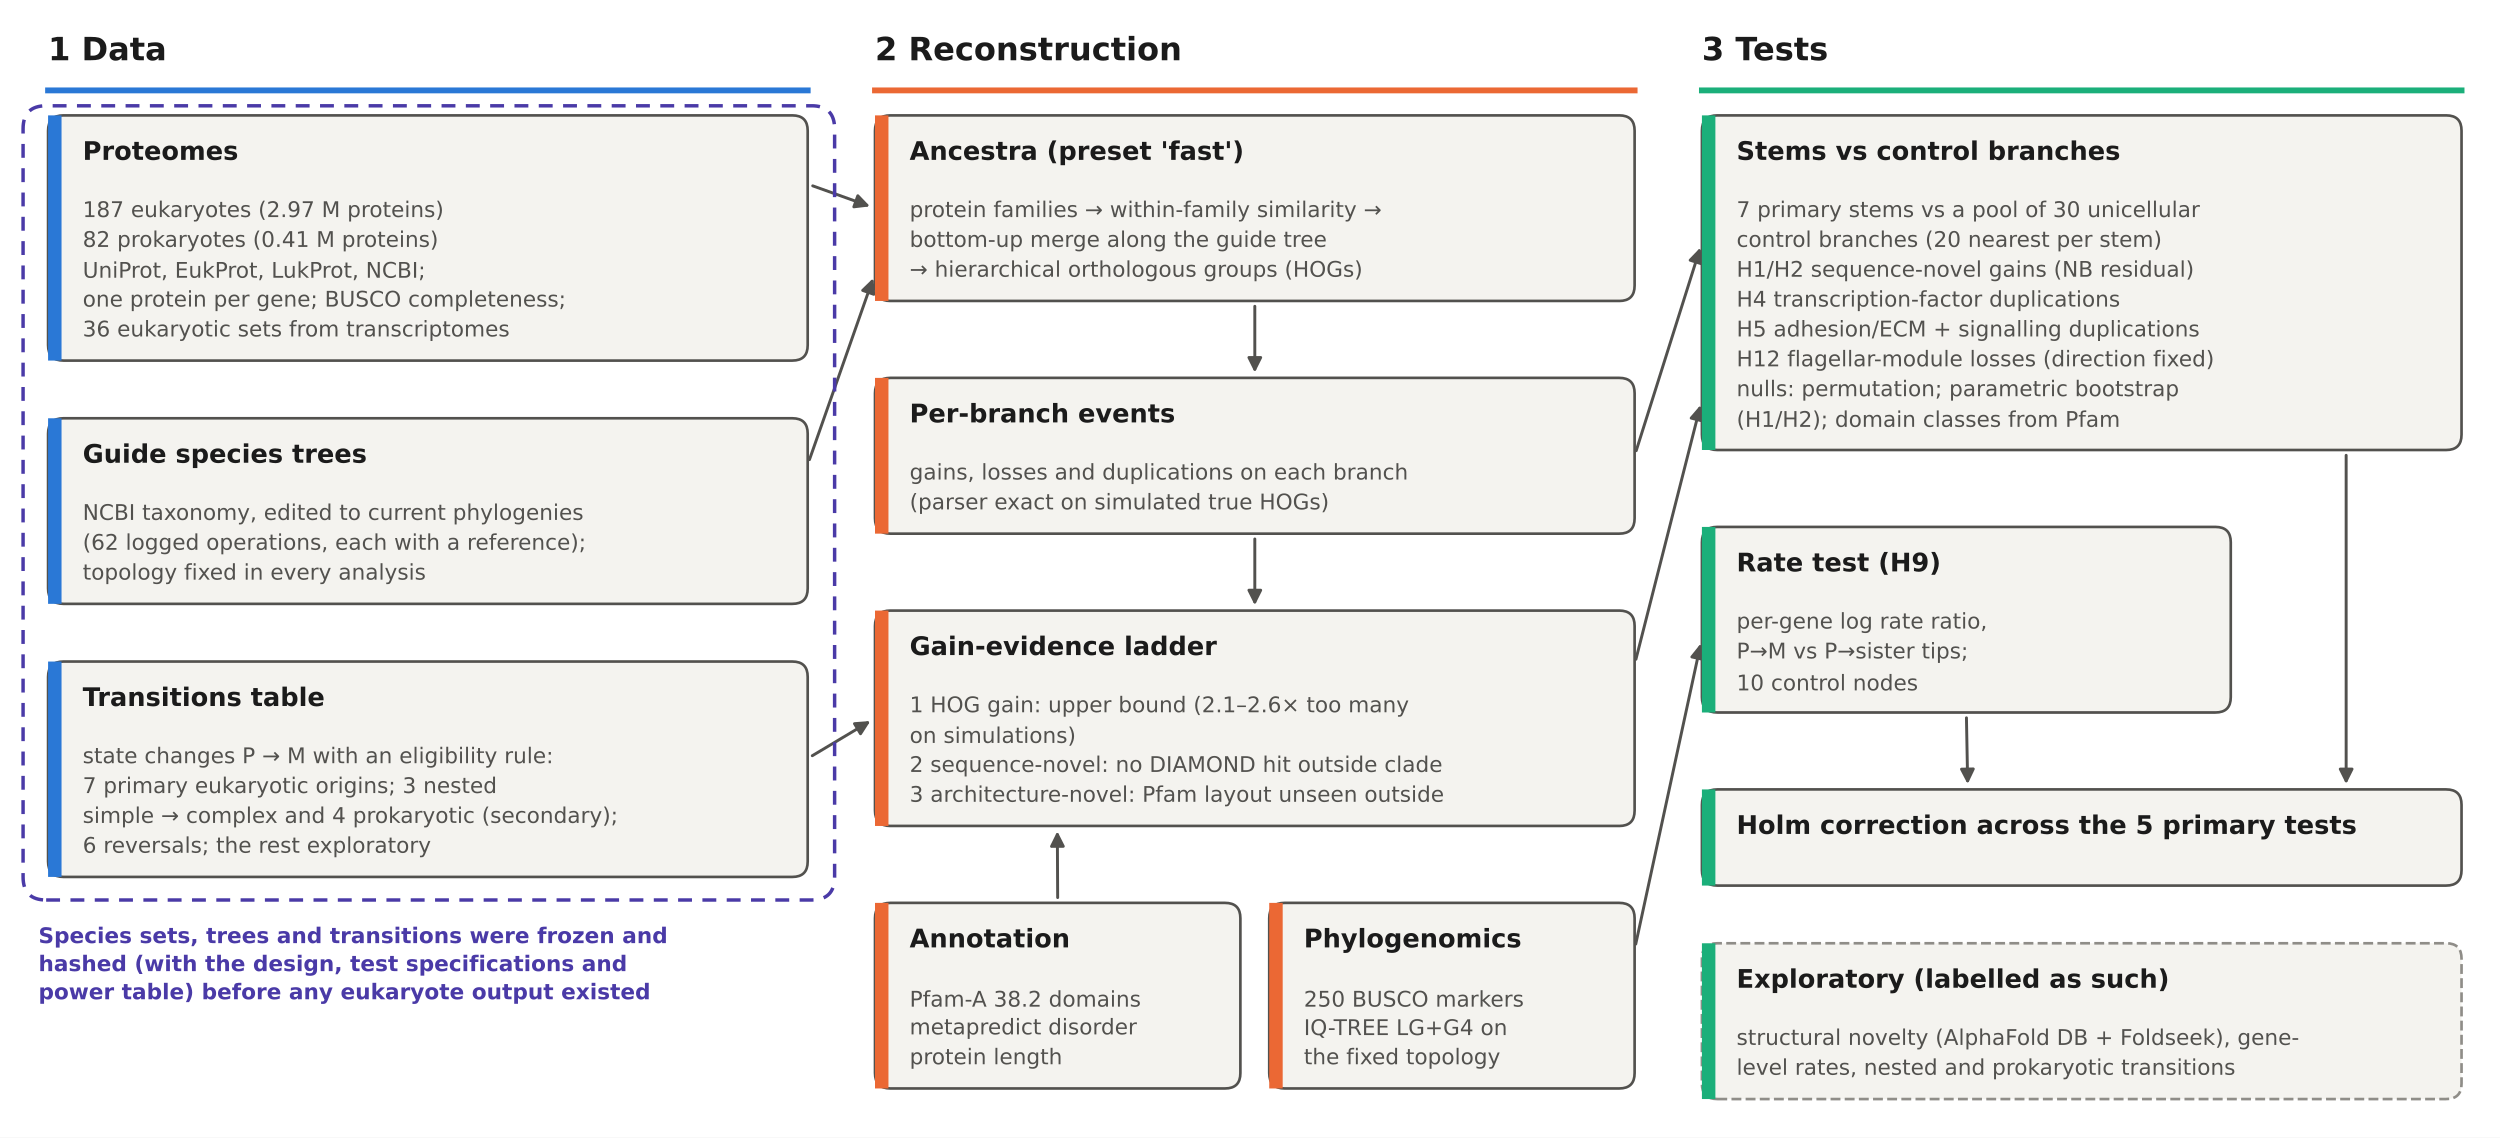
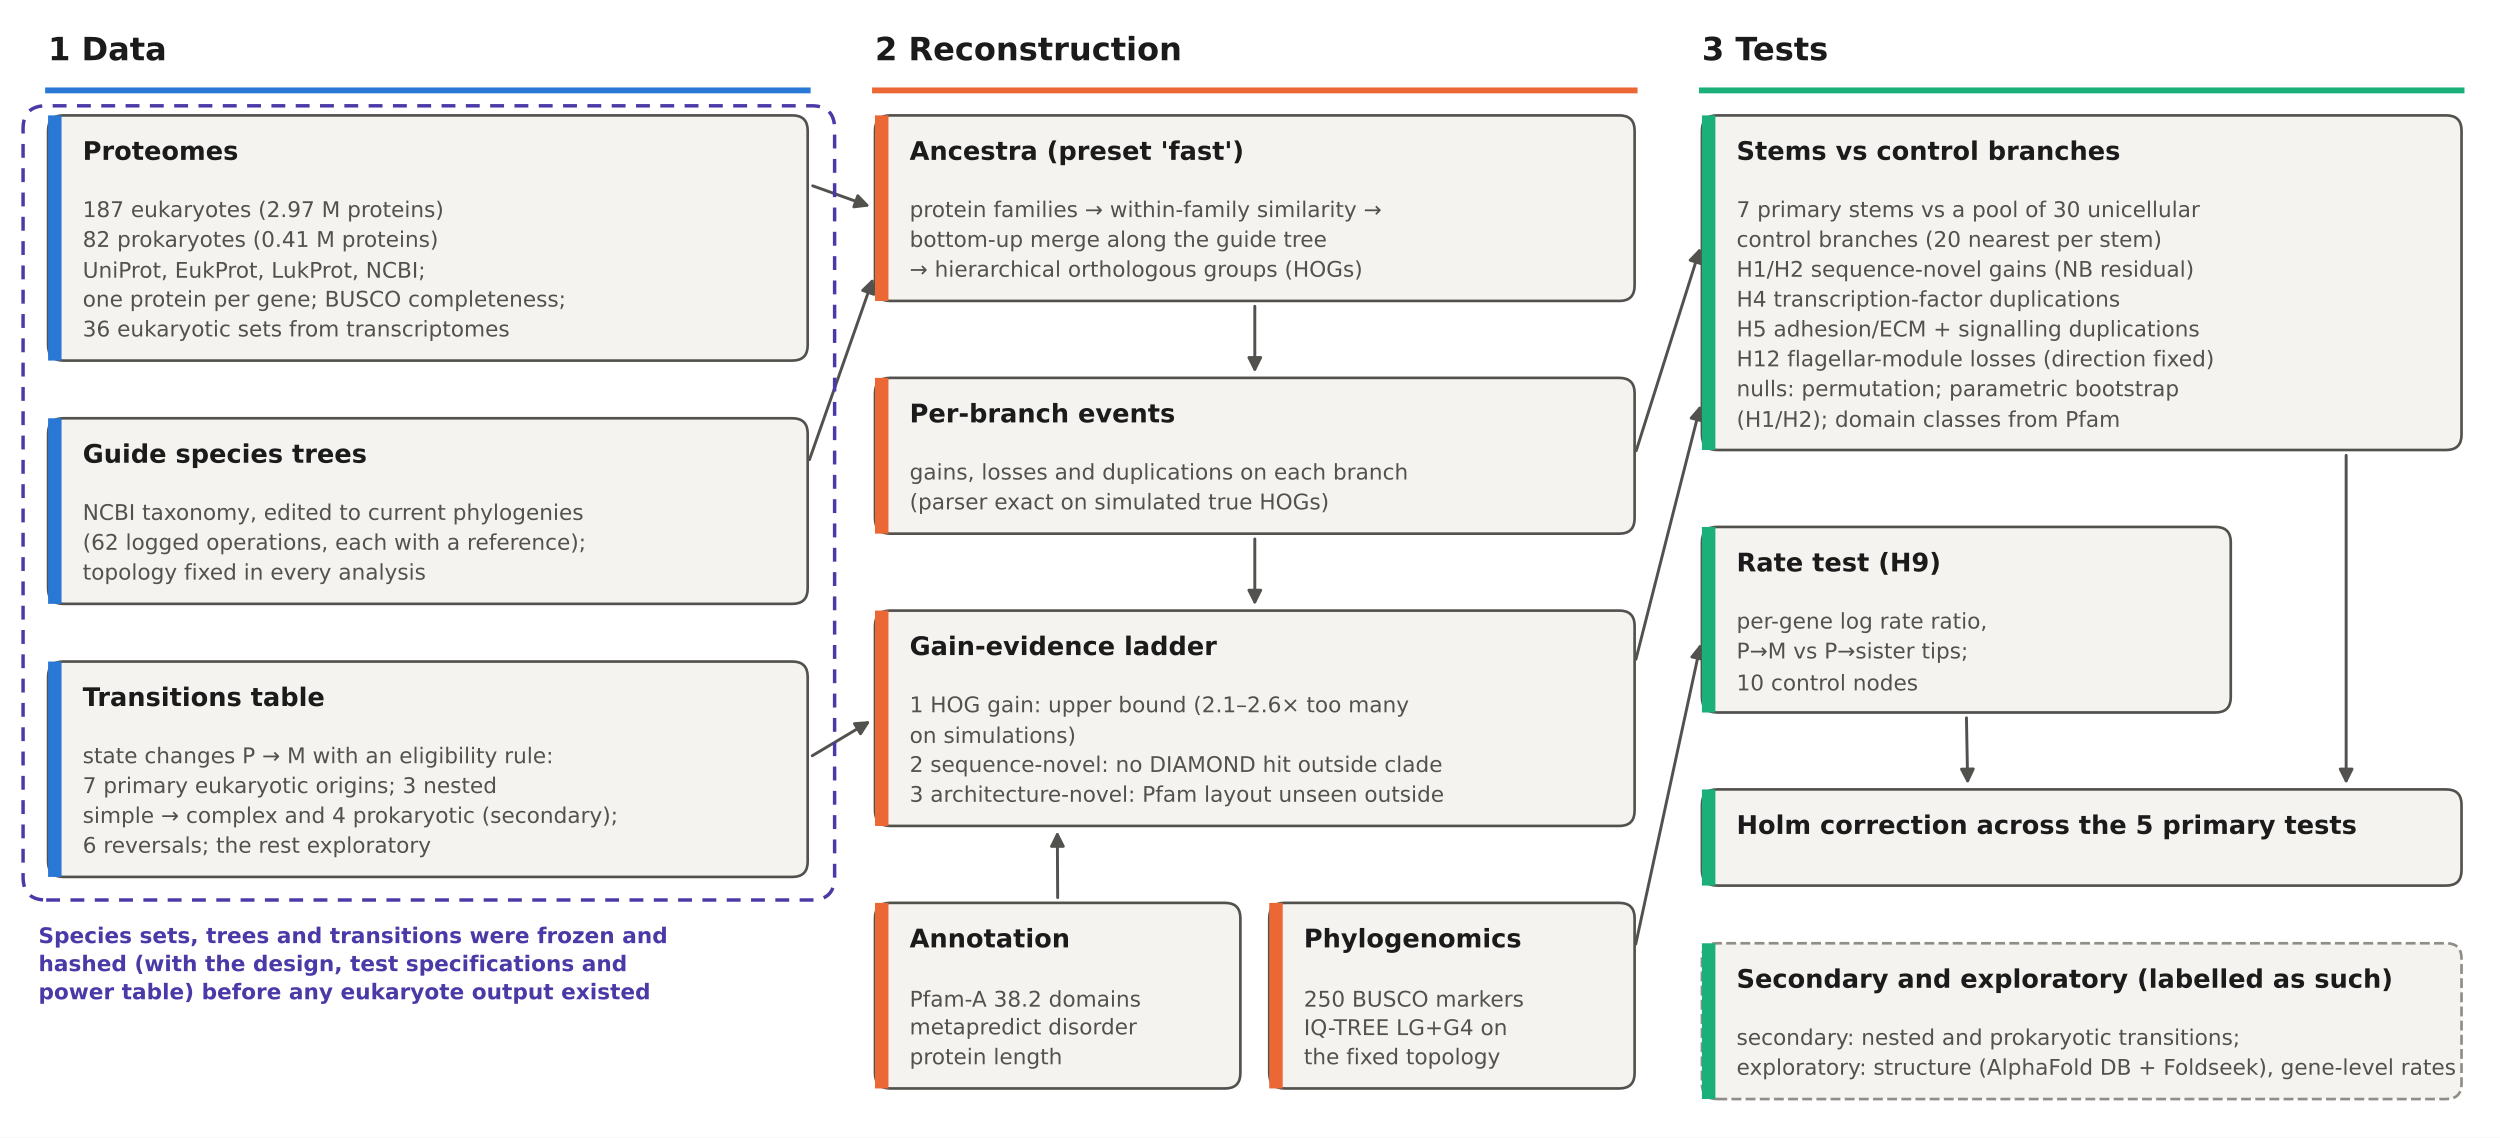
<svg xmlns="http://www.w3.org/2000/svg" width="936pt" height="425.88pt" viewBox="0 0 936 425.88" version="1.1">
  <defs>
    <style type="text/css">*{stroke-linejoin: round; stroke-linecap: butt}</style>
  </defs>
  <g id="figure_1">
    <g id="patch_1">
      <path d="M 0 425.88  L 936 425.88  L 936 0  L 0 0  z " style="fill: #ffffff" />
    </g>
    <g id="axes_1">
      <g id="patch_2">
-         <path d="M 304.286 69.58  Q 315.002 73.423 324.561 76.85  " clip-path="url(#p07ad7e18bf)" style="fill: none; stroke: #52514e; stroke-width: 1.1; stroke-linecap: round" />
-         <path d="M 321.162 73.294  L 324.561 76.85  L 319.677 77.436  z " clip-path="url(#p07ad7e18bf)" style="fill: #52514e; stroke: #52514e; stroke-width: 1.1; stroke-linecap: round" />
+         <path d="M 304.286 69.58  Q 315.002 73.423 324.561 76.85  " clip-path="url(#pb1b6f0fe39)" style="fill: none; stroke: #52514e; stroke-width: 1.1; stroke-linecap: round" />
+         <path d="M 321.162 73.294  L 324.561 76.85  L 319.677 77.436  z " clip-path="url(#pb1b6f0fe39)" style="fill: #52514e; stroke: #52514e; stroke-width: 1.1; stroke-linecap: round" />
      </g>
      <g id="patch_3">
-         <path d="M 303.063 172.084  Q 315 138.115 326.529 105.306  " clip-path="url(#p07ad7e18bf)" style="fill: none; stroke: #52514e; stroke-width: 1.1; stroke-linecap: round" />
-         <path d="M 322.995 108.728  L 326.529 105.306  L 327.146 110.187  z " clip-path="url(#p07ad7e18bf)" style="fill: #52514e; stroke: #52514e; stroke-width: 1.1; stroke-linecap: round" />
+         <path d="M 303.063 172.084  Q 315 138.115 326.529 105.306  " clip-path="url(#pb1b6f0fe39)" style="fill: none; stroke: #52514e; stroke-width: 1.1; stroke-linecap: round" />
+         <path d="M 322.995 108.728  L 326.529 105.306  L 327.146 110.187  z " clip-path="url(#pb1b6f0fe39)" style="fill: #52514e; stroke: #52514e; stroke-width: 1.1; stroke-linecap: round" />
      </g>
      <g id="patch_4">
-         <path d="M 469.8 114.68  Q 469.8 127.081 469.8 138.251  " clip-path="url(#p07ad7e18bf)" style="fill: none; stroke: #52514e; stroke-width: 1.1; stroke-linecap: round" />
-         <path d="M 472 133.851  L 469.8 138.251  L 467.6 133.851  z " clip-path="url(#p07ad7e18bf)" style="fill: #52514e; stroke: #52514e; stroke-width: 1.1; stroke-linecap: round" />
+         <path d="M 469.8 114.68  Q 469.8 127.081 469.8 138.251  " clip-path="url(#pb1b6f0fe39)" style="fill: none; stroke: #52514e; stroke-width: 1.1; stroke-linecap: round" />
+         <path d="M 472 133.851  L 469.8 138.251  L 467.6 133.851  z " clip-path="url(#pb1b6f0fe39)" style="fill: #52514e; stroke: #52514e; stroke-width: 1.1; stroke-linecap: round" />
      </g>
      <g id="patch_5">
-         <path d="M 469.8 201.8  Q 469.8 214.201 469.8 225.371  " clip-path="url(#p07ad7e18bf)" style="fill: none; stroke: #52514e; stroke-width: 1.1; stroke-linecap: round" />
-         <path d="M 472 220.971  L 469.8 225.371  L 467.6 220.971  z " clip-path="url(#p07ad7e18bf)" style="fill: #52514e; stroke: #52514e; stroke-width: 1.1; stroke-linecap: round" />
+         <path d="M 469.8 201.8  Q 469.8 214.201 469.8 225.371  " clip-path="url(#pb1b6f0fe39)" style="fill: none; stroke: #52514e; stroke-width: 1.1; stroke-linecap: round" />
+         <path d="M 472 220.971  L 469.8 225.371  L 467.6 220.971  z " clip-path="url(#pb1b6f0fe39)" style="fill: #52514e; stroke: #52514e; stroke-width: 1.1; stroke-linecap: round" />
      </g>
      <g id="patch_6">
-         <path d="M 395.99 336.04  Q 395.928 323.639 395.872 312.469  " clip-path="url(#p07ad7e18bf)" style="fill: none; stroke: #52514e; stroke-width: 1.1; stroke-linecap: round" />
-         <path d="M 393.694 316.88  L 395.872 312.469  L 398.094 316.858  z " clip-path="url(#p07ad7e18bf)" style="fill: #52514e; stroke: #52514e; stroke-width: 1.1; stroke-linecap: round" />
+         <path d="M 395.99 336.04  Q 395.928 323.639 395.872 312.469  " clip-path="url(#pb1b6f0fe39)" style="fill: none; stroke: #52514e; stroke-width: 1.1; stroke-linecap: round" />
+         <path d="M 393.694 316.88  L 395.872 312.469  L 398.094 316.858  z " clip-path="url(#pb1b6f0fe39)" style="fill: #52514e; stroke: #52514e; stroke-width: 1.1; stroke-linecap: round" />
      </g>
      <g id="patch_7">
-         <path d="M 304.12 282.941  Q 315.001 276.443 324.827 270.576  " clip-path="url(#p07ad7e18bf)" style="fill: none; stroke: #52514e; stroke-width: 1.1; stroke-linecap: round" />
-         <path d="M 319.922 270.943  L 324.827 270.576  L 322.177 274.72  z " clip-path="url(#p07ad7e18bf)" style="fill: #52514e; stroke: #52514e; stroke-width: 1.1; stroke-linecap: round" />
+         <path d="M 304.12 282.941  Q 315.001 276.443 324.827 270.576  " clip-path="url(#pb1b6f0fe39)" style="fill: none; stroke: #52514e; stroke-width: 1.1; stroke-linecap: round" />
+         <path d="M 319.922 270.943  L 324.827 270.576  L 322.177 274.72  z " clip-path="url(#pb1b6f0fe39)" style="fill: #52514e; stroke: #52514e; stroke-width: 1.1; stroke-linecap: round" />
      </g>
      <g id="patch_8">
-         <path d="M 612.602 168.732  Q 624.6 130.723 636.228 93.886  " clip-path="url(#p07ad7e18bf)" style="fill: none; stroke: #52514e; stroke-width: 1.1; stroke-linecap: round" />
-         <path d="M 632.805 97.42  L 636.228 93.886  L 637.001 98.745  z " clip-path="url(#p07ad7e18bf)" style="fill: #52514e; stroke: #52514e; stroke-width: 1.1; stroke-linecap: round" />
+         <path d="M 612.602 168.732  Q 624.6 130.723 636.228 93.886  " clip-path="url(#pb1b6f0fe39)" style="fill: none; stroke: #52514e; stroke-width: 1.1; stroke-linecap: round" />
+         <path d="M 632.805 97.42  L 636.228 93.886  L 637.001 98.745  z " clip-path="url(#pb1b6f0fe39)" style="fill: #52514e; stroke: #52514e; stroke-width: 1.1; stroke-linecap: round" />
      </g>
      <g id="patch_9">
-         <path d="M 612.493 246.822  Q 624.6 199.223 636.404 152.816  " clip-path="url(#p07ad7e18bf)" style="fill: none; stroke: #52514e; stroke-width: 1.1; stroke-linecap: round" />
-         <path d="M 633.188 156.537  L 636.404 152.816  L 637.452 157.622  z " clip-path="url(#p07ad7e18bf)" style="fill: #52514e; stroke: #52514e; stroke-width: 1.1; stroke-linecap: round" />
+         <path d="M 612.493 246.822  Q 624.6 199.223 636.404 152.816  " clip-path="url(#pb1b6f0fe39)" style="fill: none; stroke: #52514e; stroke-width: 1.1; stroke-linecap: round" />
+         <path d="M 633.188 156.537  L 636.404 152.816  L 637.452 157.622  z " clip-path="url(#pb1b6f0fe39)" style="fill: #52514e; stroke: #52514e; stroke-width: 1.1; stroke-linecap: round" />
      </g>
      <g id="patch_10">
-         <path d="M 612.424 353.452  Q 624.601 297.187 636.517 242.123  " clip-path="url(#p07ad7e18bf)" style="fill: none; stroke: #52514e; stroke-width: 1.1; stroke-linecap: round" />
-         <path d="M 633.436 245.958  L 636.517 242.123  L 637.737 246.889  z " clip-path="url(#p07ad7e18bf)" style="fill: #52514e; stroke: #52514e; stroke-width: 1.1; stroke-linecap: round" />
+         <path d="M 612.424 353.452  Q 624.601 297.187 636.517 242.123  " clip-path="url(#pb1b6f0fe39)" style="fill: none; stroke: #52514e; stroke-width: 1.1; stroke-linecap: round" />
+         <path d="M 633.436 245.958  L 636.517 242.123  L 637.737 246.889  z " clip-path="url(#pb1b6f0fe39)" style="fill: #52514e; stroke: #52514e; stroke-width: 1.1; stroke-linecap: round" />
      </g>
      <g id="patch_11">
-         <path d="M 736.238 268.76  Q 736.47 281.161 736.679 292.332  " clip-path="url(#p07ad7e18bf)" style="fill: none; stroke: #52514e; stroke-width: 1.1; stroke-linecap: round" />
-         <path d="M 738.797 287.891  L 736.679 292.332  L 734.397 287.974  z " clip-path="url(#p07ad7e18bf)" style="fill: #52514e; stroke: #52514e; stroke-width: 1.1; stroke-linecap: round" />
+         <path d="M 736.238 268.76  Q 736.47 281.161 736.679 292.332  " clip-path="url(#pb1b6f0fe39)" style="fill: none; stroke: #52514e; stroke-width: 1.1; stroke-linecap: round" />
+         <path d="M 738.797 287.891  L 736.679 292.332  L 734.397 287.974  z " clip-path="url(#pb1b6f0fe39)" style="fill: #52514e; stroke: #52514e; stroke-width: 1.1; stroke-linecap: round" />
      </g>
      <g id="patch_12">
-         <path d="M 878.4 170.477  Q 878.4 232.02 878.4 292.334  " clip-path="url(#p07ad7e18bf)" style="fill: none; stroke: #52514e; stroke-width: 1.1; stroke-linecap: round" />
-         <path d="M 880.6 287.934  L 878.4 292.334  L 876.2 287.934  z " clip-path="url(#p07ad7e18bf)" style="fill: #52514e; stroke: #52514e; stroke-width: 1.1; stroke-linecap: round" />
+         <path d="M 878.4 170.477  Q 878.4 232.02 878.4 292.334  " clip-path="url(#pb1b6f0fe39)" style="fill: none; stroke: #52514e; stroke-width: 1.1; stroke-linecap: round" />
+         <path d="M 880.6 287.934  L 878.4 292.334  L 876.2 287.934  z " clip-path="url(#pb1b6f0fe39)" style="fill: #52514e; stroke: #52514e; stroke-width: 1.1; stroke-linecap: round" />
      </g>
      <g id="patch_13">
-         <path d="M 17.28 336.96  L 303.84 336.96  Q 312.48 336.96 312.48 328.32  L 312.48 48.24  Q 312.48 39.6 303.84 39.6  L 17.28 39.6  Q 8.64 39.6 8.64 48.24  L 8.64 328.32  Q 8.64 336.96 17.28 336.96  L 17.28 336.96  z " clip-path="url(#p07ad7e18bf)" style="fill: none; stroke-dasharray: 5.2,3.9; stroke-dashoffset: 0; stroke: #4a3aa7; stroke-width: 1.3; stroke-linejoin: miter" />
+         <path d="M 17.28 336.96  L 303.84 336.96  Q 312.48 336.96 312.48 328.32  L 312.48 48.24  Q 312.48 39.6 303.84 39.6  L 17.28 39.6  Q 8.64 39.6 8.64 48.24  L 8.64 328.32  Q 8.64 336.96 17.28 336.96  L 17.28 336.96  z " clip-path="url(#pb1b6f0fe39)" style="fill: none; stroke-dasharray: 5.2,3.9; stroke-dashoffset: 0; stroke: #4a3aa7; stroke-width: 1.3; stroke-linejoin: miter" />
      </g>
      <g id="line2d_1">
-         <path d="M 18 33.84  L 302.4 33.84  " clip-path="url(#p07ad7e18bf)" style="fill: none; stroke: #2a78d6; stroke-width: 2.2; stroke-linecap: square" />
+         <path d="M 18 33.84  L 302.4 33.84  " clip-path="url(#pb1b6f0fe39)" style="fill: none; stroke: #2a78d6; stroke-width: 2.2; stroke-linecap: square" />
      </g>
      <g id="line2d_2">
-         <path d="M 327.6 33.84  L 612 33.84  " clip-path="url(#p07ad7e18bf)" style="fill: none; stroke: #eb6834; stroke-width: 2.2; stroke-linecap: square" />
+         <path d="M 327.6 33.84  L 612 33.84  " clip-path="url(#pb1b6f0fe39)" style="fill: none; stroke: #eb6834; stroke-width: 2.2; stroke-linecap: square" />
      </g>
      <g id="line2d_3">
-         <path d="M 637.2 33.84  L 921.6 33.84  " clip-path="url(#p07ad7e18bf)" style="fill: none; stroke: #1baf7a; stroke-width: 2.2; stroke-linecap: square" />
+         <path d="M 637.2 33.84  L 921.6 33.84  " clip-path="url(#pb1b6f0fe39)" style="fill: none; stroke: #1baf7a; stroke-width: 2.2; stroke-linecap: square" />
      </g>
      <g id="patch_14">
-         <path d="M 23.76 135  L 296.64 135  Q 302.4 135 302.4 129.24  L 302.4 48.96  Q 302.4 43.2 296.64 43.2  L 23.76 43.2  Q 18 43.2 18 48.96  L 18 129.24  Q 18 135 23.76 135  z " clip-path="url(#p07ad7e18bf)" style="fill: #f4f3ef; stroke: #52514e; stroke-linejoin: miter" />
+         <path d="M 23.76 135  L 296.64 135  Q 302.4 135 302.4 129.24  L 302.4 48.96  Q 302.4 43.2 296.64 43.2  L 23.76 43.2  Q 18 43.2 18 48.96  L 18 129.24  Q 18 135 23.76 135  z " clip-path="url(#pb1b6f0fe39)" style="fill: #f4f3ef; stroke: #52514e; stroke-linejoin: miter" />
      </g>
      <g id="patch_15">
-         <path d="M 23.76 226.08  L 296.64 226.08  Q 302.4 226.08 302.4 220.32  L 302.4 162.36  Q 302.4 156.6 296.64 156.6  L 23.76 156.6  Q 18 156.6 18 162.36  L 18 220.32  Q 18 226.08 23.76 226.08  z " clip-path="url(#p07ad7e18bf)" style="fill: #f4f3ef; stroke: #52514e; stroke-linejoin: miter" />
+         <path d="M 23.76 226.08  L 296.64 226.08  Q 302.4 226.08 302.4 220.32  L 302.4 162.36  Q 302.4 156.6 296.64 156.6  L 23.76 156.6  Q 18 156.6 18 162.36  L 18 220.32  Q 18 226.08 23.76 226.08  z " clip-path="url(#pb1b6f0fe39)" style="fill: #f4f3ef; stroke: #52514e; stroke-linejoin: miter" />
      </g>
      <g id="patch_16">
-         <path d="M 23.76 328.32  L 296.64 328.32  Q 302.4 328.32 302.4 322.56  L 302.4 253.44  Q 302.4 247.68 296.64 247.68  L 23.76 247.68  Q 18 247.68 18 253.44  L 18 322.56  Q 18 328.32 23.76 328.32  z " clip-path="url(#p07ad7e18bf)" style="fill: #f4f3ef; stroke: #52514e; stroke-linejoin: miter" />
+         <path d="M 23.76 328.32  L 296.64 328.32  Q 302.4 328.32 302.4 322.56  L 302.4 253.44  Q 302.4 247.68 296.64 247.68  L 23.76 247.68  Q 18 247.68 18 253.44  L 18 322.56  Q 18 328.32 23.76 328.32  z " clip-path="url(#pb1b6f0fe39)" style="fill: #f4f3ef; stroke: #52514e; stroke-linejoin: miter" />
      </g>
      <g id="patch_17">
-         <path d="M 333.36 112.68  L 606.24 112.68  Q 612 112.68 612 106.92  L 612 48.96  Q 612 43.2 606.24 43.2  L 333.36 43.2  Q 327.6 43.2 327.6 48.96  L 327.6 106.92  Q 327.6 112.68 333.36 112.68  z " clip-path="url(#p07ad7e18bf)" style="fill: #f4f3ef; stroke: #52514e; stroke-linejoin: miter" />
+         <path d="M 333.36 112.68  L 606.24 112.68  Q 612 112.68 612 106.92  L 612 48.96  Q 612 43.2 606.24 43.2  L 333.36 43.2  Q 327.6 43.2 327.6 48.96  L 327.6 106.92  Q 327.6 112.68 333.36 112.68  z " clip-path="url(#pb1b6f0fe39)" style="fill: #f4f3ef; stroke: #52514e; stroke-linejoin: miter" />
      </g>
      <g id="patch_18">
-         <path d="M 333.36 199.8  L 606.24 199.8  Q 612 199.8 612 194.04  L 612 147.24  Q 612 141.48 606.24 141.48  L 333.36 141.48  Q 327.6 141.48 327.6 147.24  L 327.6 194.04  Q 327.6 199.8 333.36 199.8  z " clip-path="url(#p07ad7e18bf)" style="fill: #f4f3ef; stroke: #52514e; stroke-linejoin: miter" />
+         <path d="M 333.36 199.8  L 606.24 199.8  Q 612 199.8 612 194.04  L 612 147.24  Q 612 141.48 606.24 141.48  L 333.36 141.48  Q 327.6 141.48 327.6 147.24  L 327.6 194.04  Q 327.6 199.8 333.36 199.8  z " clip-path="url(#pb1b6f0fe39)" style="fill: #f4f3ef; stroke: #52514e; stroke-linejoin: miter" />
      </g>
      <g id="patch_19">
-         <path d="M 333.36 309.24  L 606.24 309.24  Q 612 309.24 612 303.48  L 612 234.36  Q 612 228.6 606.24 228.6  L 333.36 228.6  Q 327.6 228.6 327.6 234.36  L 327.6 303.48  Q 327.6 309.24 333.36 309.24  z " clip-path="url(#p07ad7e18bf)" style="fill: #f4f3ef; stroke: #52514e; stroke-linejoin: miter" />
+         <path d="M 333.36 309.24  L 606.24 309.24  Q 612 309.24 612 303.48  L 612 234.36  Q 612 228.6 606.24 228.6  L 333.36 228.6  Q 327.6 228.6 327.6 234.36  L 327.6 303.48  Q 327.6 309.24 333.36 309.24  z " clip-path="url(#pb1b6f0fe39)" style="fill: #f4f3ef; stroke: #52514e; stroke-linejoin: miter" />
      </g>
      <g id="patch_20">
-         <path d="M 333.36 407.52  L 458.64 407.52  Q 464.4 407.52 464.4 401.76  L 464.4 343.8  Q 464.4 338.04 458.64 338.04  L 333.36 338.04  Q 327.6 338.04 327.6 343.8  L 327.6 401.76  Q 327.6 407.52 333.36 407.52  z " clip-path="url(#p07ad7e18bf)" style="fill: #f4f3ef; stroke: #52514e; stroke-linejoin: miter" />
+         <path d="M 333.36 407.52  L 458.64 407.52  Q 464.4 407.52 464.4 401.76  L 464.4 343.8  Q 464.4 338.04 458.64 338.04  L 333.36 338.04  Q 327.6 338.04 327.6 343.8  L 327.6 401.76  Q 327.6 407.52 333.36 407.52  z " clip-path="url(#pb1b6f0fe39)" style="fill: #f4f3ef; stroke: #52514e; stroke-linejoin: miter" />
      </g>
      <g id="patch_21">
-         <path d="M 480.96 407.52  L 606.24 407.52  Q 612 407.52 612 401.76  L 612 343.8  Q 612 338.04 606.24 338.04  L 480.96 338.04  Q 475.2 338.04 475.2 343.8  L 475.2 401.76  Q 475.2 407.52 480.96 407.52  z " clip-path="url(#p07ad7e18bf)" style="fill: #f4f3ef; stroke: #52514e; stroke-linejoin: miter" />
+         <path d="M 480.96 407.52  L 606.24 407.52  Q 612 407.52 612 401.76  L 612 343.8  Q 612 338.04 606.24 338.04  L 480.96 338.04  Q 475.2 338.04 475.2 343.8  L 475.2 401.76  Q 475.2 407.52 480.96 407.52  z " clip-path="url(#pb1b6f0fe39)" style="fill: #f4f3ef; stroke: #52514e; stroke-linejoin: miter" />
      </g>
      <g id="patch_22">
-         <path d="M 642.96 168.48  L 915.84 168.48  Q 921.6 168.48 921.6 162.72  L 921.6 48.96  Q 921.6 43.2 915.84 43.2  L 642.96 43.2  Q 637.2 43.2 637.2 48.96  L 637.2 162.72  Q 637.2 168.48 642.96 168.48  z " clip-path="url(#p07ad7e18bf)" style="fill: #f4f3ef; stroke: #52514e; stroke-linejoin: miter" />
+         <path d="M 642.96 168.48  L 915.84 168.48  Q 921.6 168.48 921.6 162.72  L 921.6 48.96  Q 921.6 43.2 915.84 43.2  L 642.96 43.2  Q 637.2 43.2 637.2 48.96  L 637.2 162.72  Q 637.2 168.48 642.96 168.48  z " clip-path="url(#pb1b6f0fe39)" style="fill: #f4f3ef; stroke: #52514e; stroke-linejoin: miter" />
      </g>
      <g id="patch_23">
-         <path d="M 642.96 266.76  L 829.44 266.76  Q 835.2 266.76 835.2 261  L 835.2 203.04  Q 835.2 197.28 829.44 197.28  L 642.96 197.28  Q 637.2 197.28 637.2 203.04  L 637.2 261  Q 637.2 266.76 642.96 266.76  z " clip-path="url(#p07ad7e18bf)" style="fill: #f4f3ef; stroke: #52514e; stroke-linejoin: miter" />
+         <path d="M 642.96 266.76  L 829.44 266.76  Q 835.2 266.76 835.2 261  L 835.2 203.04  Q 835.2 197.28 829.44 197.28  L 642.96 197.28  Q 637.2 197.28 637.2 203.04  L 637.2 261  Q 637.2 266.76 642.96 266.76  z " clip-path="url(#pb1b6f0fe39)" style="fill: #f4f3ef; stroke: #52514e; stroke-linejoin: miter" />
      </g>
      <g id="patch_24">
-         <path d="M 642.96 331.56  L 915.84 331.56  Q 921.6 331.56 921.6 325.8  L 921.6 301.32  Q 921.6 295.56 915.84 295.56  L 642.96 295.56  Q 637.2 295.56 637.2 301.32  L 637.2 325.8  Q 637.2 331.56 642.96 331.56  z " clip-path="url(#p07ad7e18bf)" style="fill: #f4f3ef; stroke: #52514e; stroke-linejoin: miter" />
+         <path d="M 642.96 331.56  L 915.84 331.56  Q 921.6 331.56 921.6 325.8  L 921.6 301.32  Q 921.6 295.56 915.84 295.56  L 642.96 295.56  Q 637.2 295.56 637.2 301.32  L 637.2 325.8  Q 637.2 331.56 642.96 331.56  z " clip-path="url(#pb1b6f0fe39)" style="fill: #f4f3ef; stroke: #52514e; stroke-linejoin: miter" />
      </g>
      <g id="patch_25">
-         <path d="M 642.96 411.48  L 915.84 411.48  Q 921.6 411.48 921.6 405.72  L 921.6 358.92  Q 921.6 353.16 915.84 353.16  L 642.96 353.16  Q 637.2 353.16 637.2 358.92  L 637.2 405.72  Q 637.2 411.48 642.96 411.48  z " clip-path="url(#p07ad7e18bf)" style="fill: #f4f3ef; stroke-dasharray: 3.7,1.6; stroke-dashoffset: 0; stroke: #8f8d88; stroke-linejoin: miter" />
+         <path d="M 642.96 411.48  L 915.84 411.48  Q 921.6 411.48 921.6 405.72  L 921.6 358.92  Q 921.6 353.16 915.84 353.16  L 642.96 353.16  Q 637.2 353.16 637.2 358.92  L 637.2 405.72  Q 637.2 411.48 642.96 411.48  z " clip-path="url(#pb1b6f0fe39)" style="fill: #f4f3ef; stroke-dasharray: 3.7,1.6; stroke-dashoffset: 0; stroke: #8f8d88; stroke-linejoin: miter" />
      </g>
      <g id="text_1">
        <text style="font-weight: 700; font-size: 12px; font-family: 'DejaVu Sans'; text-anchor: start; fill: #1b1b1b" x="18" y="22.557" transform="rotate(-0 18 22.55719)">1  Data</text>
      </g>
      <g id="text_2">
        <text style="font-weight: 700; font-size: 12px; font-family: 'DejaVu Sans'; text-anchor: start; fill: #1b1b1b" x="327.6" y="22.558" transform="rotate(-0 327.6 22.55766)">2  Reconstruction</text>
      </g>
      <g id="text_3">
        <text style="font-weight: 700; font-size: 12px; font-family: 'DejaVu Sans'; text-anchor: start; fill: #1b1b1b" x="637.2" y="22.557" transform="rotate(-0 637.2 22.55719)">3  Tests</text>
      </g>
      <g id="patch_26">
-         <path d="M 18 135  L 23.04 135  L 23.04 43.2  L 18 43.2  z " clip-path="url(#p07ad7e18bf)" style="fill: #2a78d6" />
+         <path d="M 18 135  L 23.04 135  L 23.04 43.2  L 18 43.2  z " clip-path="url(#pb1b6f0fe39)" style="fill: #2a78d6" />
      </g>
      <g id="patch_27">
-         <path d="M 18 226.08  L 23.04 226.08  L 23.04 156.6  L 18 156.6  z " clip-path="url(#p07ad7e18bf)" style="fill: #2a78d6" />
+         <path d="M 18 226.08  L 23.04 226.08  L 23.04 156.6  L 18 156.6  z " clip-path="url(#pb1b6f0fe39)" style="fill: #2a78d6" />
      </g>
      <g id="patch_28">
-         <path d="M 18 328.32  L 23.04 328.32  L 23.04 247.68  L 18 247.68  z " clip-path="url(#p07ad7e18bf)" style="fill: #2a78d6" />
+         <path d="M 18 328.32  L 23.04 328.32  L 23.04 247.68  L 18 247.68  z " clip-path="url(#pb1b6f0fe39)" style="fill: #2a78d6" />
      </g>
      <g id="patch_29">
-         <path d="M 327.6 112.68  L 332.64 112.68  L 332.64 43.2  L 327.6 43.2  z " clip-path="url(#p07ad7e18bf)" style="fill: #eb6834" />
+         <path d="M 327.6 112.68  L 332.64 112.68  L 332.64 43.2  L 327.6 43.2  z " clip-path="url(#pb1b6f0fe39)" style="fill: #eb6834" />
      </g>
      <g id="patch_30">
-         <path d="M 327.6 199.8  L 332.64 199.8  L 332.64 141.48  L 327.6 141.48  z " clip-path="url(#p07ad7e18bf)" style="fill: #eb6834" />
+         <path d="M 327.6 199.8  L 332.64 199.8  L 332.64 141.48  L 327.6 141.48  z " clip-path="url(#pb1b6f0fe39)" style="fill: #eb6834" />
      </g>
      <g id="patch_31">
-         <path d="M 327.6 309.24  L 332.64 309.24  L 332.64 228.6  L 327.6 228.6  z " clip-path="url(#p07ad7e18bf)" style="fill: #eb6834" />
+         <path d="M 327.6 309.24  L 332.64 309.24  L 332.64 228.6  L 327.6 228.6  z " clip-path="url(#pb1b6f0fe39)" style="fill: #eb6834" />
      </g>
      <g id="patch_32">
-         <path d="M 327.6 407.52  L 332.64 407.52  L 332.64 338.04  L 327.6 338.04  z " clip-path="url(#p07ad7e18bf)" style="fill: #eb6834" />
+         <path d="M 327.6 407.52  L 332.64 407.52  L 332.64 338.04  L 327.6 338.04  z " clip-path="url(#pb1b6f0fe39)" style="fill: #eb6834" />
      </g>
      <g id="patch_33">
-         <path d="M 475.2 407.52  L 480.24 407.52  L 480.24 338.04  L 475.2 338.04  z " clip-path="url(#p07ad7e18bf)" style="fill: #eb6834" />
+         <path d="M 475.2 407.52  L 480.24 407.52  L 480.24 338.04  L 475.2 338.04  z " clip-path="url(#pb1b6f0fe39)" style="fill: #eb6834" />
      </g>
      <g id="patch_34">
-         <path d="M 637.2 168.48  L 642.24 168.48  L 642.24 43.2  L 637.2 43.2  z " clip-path="url(#p07ad7e18bf)" style="fill: #1baf7a" />
+         <path d="M 637.2 168.48  L 642.24 168.48  L 642.24 43.2  L 637.2 43.2  z " clip-path="url(#pb1b6f0fe39)" style="fill: #1baf7a" />
      </g>
      <g id="patch_35">
-         <path d="M 637.2 266.76  L 642.24 266.76  L 642.24 197.28  L 637.2 197.28  z " clip-path="url(#p07ad7e18bf)" style="fill: #1baf7a" />
+         <path d="M 637.2 266.76  L 642.24 266.76  L 642.24 197.28  L 637.2 197.28  z " clip-path="url(#pb1b6f0fe39)" style="fill: #1baf7a" />
      </g>
      <g id="patch_36">
-         <path d="M 637.2 331.56  L 642.24 331.56  L 642.24 295.56  L 637.2 295.56  z " clip-path="url(#p07ad7e18bf)" style="fill: #1baf7a" />
+         <path d="M 637.2 331.56  L 642.24 331.56  L 642.24 295.56  L 637.2 295.56  z " clip-path="url(#pb1b6f0fe39)" style="fill: #1baf7a" />
      </g>
      <g id="patch_37">
-         <path d="M 637.2 411.48  L 642.24 411.48  L 642.24 353.16  L 637.2 353.16  z " clip-path="url(#p07ad7e18bf)" style="fill: #1baf7a" />
+         <path d="M 637.2 411.48  L 642.24 411.48  L 642.24 353.16  L 637.2 353.16  z " clip-path="url(#pb1b6f0fe39)" style="fill: #1baf7a" />
      </g>
      <g id="text_4">
        <text style="font-weight: 700; font-size: 8.1px; font-family: 'DejaVu Sans'; fill: #4a3aa7" transform="translate(14.4 353.1001)">Species sets, trees and transitions were frozen and</text>
        <text style="font-weight: 700; font-size: 8.1px; font-family: 'DejaVu Sans'; fill: #4a3aa7" transform="translate(14.4 363.5985)">hashed (with the design, test specifications and</text>
        <text style="font-weight: 700; font-size: 8.1px; font-family: 'DejaVu Sans'; fill: #4a3aa7" transform="translate(14.4 374.1285)">power table) before any eukaryote output existed</text>
      </g>
      <g id="text_5">
        <text style="font-weight: 700; font-size: 9.6px; font-family: 'DejaVu Sans'; text-anchor: start; fill: #1b1b1b" x="30.96" y="59.854" transform="rotate(-0 30.96 59.85375)">Proteomes</text>
      </g>
      <g id="text_6">
        <text style="font-size: 8.1px; font-family: 'DejaVu Sans'; fill: #52514e" transform="translate(30.96 81.26409)">187 eukaryotes (2.97 M proteins)</text>
        <text style="font-size: 8.1px; font-family: 'DejaVu Sans'; fill: #52514e" transform="translate(30.96 92.44209)">82 prokaryotes (0.41 M proteins)</text>
        <text style="font-size: 8.1px; font-family: 'DejaVu Sans'; fill: #52514e" transform="translate(30.96 103.9916)">UniProt, EukProt, LukProt, NCBI;</text>
        <text style="font-size: 8.1px; font-family: 'DejaVu Sans'; fill: #52514e" transform="translate(30.96 114.7981)">one protein per gene; BUSCO completeness;</text>
        <text style="font-size: 8.1px; font-family: 'DejaVu Sans'; fill: #52514e" transform="translate(30.96 125.9761)">36 eukaryotic sets from transcriptomes</text>
      </g>
      <g id="text_7">
        <text style="font-weight: 700; font-size: 9.6px; font-family: 'DejaVu Sans'; text-anchor: start; fill: #1b1b1b" x="30.96" y="173.255" transform="rotate(-0 30.96 173.2545)">Guide species trees</text>
      </g>
      <g id="text_8">
        <text style="font-size: 8.1px; font-family: 'DejaVu Sans'; fill: #52514e" transform="translate(30.96 194.6641)">NCBI taxonomy, edited to current phylogenies</text>
        <text style="font-size: 8.1px; font-family: 'DejaVu Sans'; fill: #52514e" transform="translate(30.96 205.8421)">(62 logged operations, each with a reference);</text>
        <text style="font-size: 8.1px; font-family: 'DejaVu Sans'; fill: #52514e" transform="translate(30.96 217.0201)">topology fixed in every analysis</text>
      </g>
      <g id="text_9">
        <text style="font-weight: 700; font-size: 9.6px; font-family: 'DejaVu Sans'; text-anchor: start; fill: #1b1b1b" x="30.96" y="264.334" transform="rotate(-0 30.96 264.3345)">Transitions table</text>
      </g>
      <g id="text_10">
        <text style="font-size: 8.1px; font-family: 'DejaVu Sans'; fill: #52514e" transform="translate(30.96 285.7441)">state changes P → M with an eligibility rule:</text>
        <text style="font-size: 8.1px; font-family: 'DejaVu Sans'; fill: #52514e" transform="translate(30.96 296.9221)">7 primary eukaryotic origins; 3 nested</text>
        <text style="font-size: 8.1px; font-family: 'DejaVu Sans'; fill: #52514e" transform="translate(30.96 308.1001)">simple → complex and 4 prokaryotic (secondary);</text>
        <text style="font-size: 8.1px; font-family: 'DejaVu Sans'; fill: #52514e" transform="translate(30.96 319.2781)">6 reversals; the rest exploratory</text>
      </g>
      <g id="text_11">
        <text style="font-weight: 700; font-size: 9.6px; font-family: 'DejaVu Sans'; text-anchor: start; fill: #1b1b1b" x="340.56" y="59.855" transform="rotate(-0 340.56 59.8545)">Ancestra (preset 'fast')</text>
      </g>
      <g id="text_12">
        <text style="font-size: 8.1px; font-family: 'DejaVu Sans'; fill: #52514e" transform="translate(340.56 81.26409)">protein families → within-family similarity →</text>
        <text style="font-size: 8.1px; font-family: 'DejaVu Sans'; fill: #52514e" transform="translate(340.56 92.44209)">bottom-up merge along the guide tree</text>
        <text style="font-size: 8.1px; font-family: 'DejaVu Sans'; fill: #52514e" transform="translate(340.56 103.6201)">→ hierarchical orthologous groups (HOGs)</text>
      </g>
      <g id="text_13">
        <text style="font-weight: 700; font-size: 9.6px; font-family: 'DejaVu Sans'; text-anchor: start; fill: #1b1b1b" x="340.56" y="158.135" transform="rotate(-0 340.56 158.1345)">Per-branch events</text>
      </g>
      <g id="text_14">
        <text style="font-size: 8.1px; font-family: 'DejaVu Sans'; fill: #52514e" transform="translate(340.56 179.5441)">gains, losses and duplications on each branch</text>
        <text style="font-size: 8.1px; font-family: 'DejaVu Sans'; fill: #52514e" transform="translate(340.56 190.7221)">(parser exact on simulated true HOGs)</text>
      </g>
      <g id="text_15">
        <text style="font-weight: 700; font-size: 9.6px; font-family: 'DejaVu Sans'; text-anchor: start; fill: #1b1b1b" x="340.56" y="245.255" transform="rotate(-0 340.56 245.2545)">Gain-evidence ladder</text>
      </g>
      <g id="text_16">
        <text style="font-size: 8.1px; font-family: 'DejaVu Sans'; fill: #52514e" transform="translate(340.56 266.6641)">1  HOG gain: upper bound (2.1–2.6× too many</text>
        <text style="font-size: 8.1px; font-family: 'DejaVu Sans'; fill: #52514e" transform="translate(340.56 278.1503)">    on simulations)</text>
        <text style="font-size: 8.1px; font-family: 'DejaVu Sans'; fill: #52514e" transform="translate(340.56 289.0201)">2  sequence-novel: no DIAMOND hit outside clade</text>
        <text style="font-size: 8.1px; font-family: 'DejaVu Sans'; fill: #52514e" transform="translate(340.56 300.1981)">3  architecture-novel: Pfam layout unseen outside</text>
      </g>
      <g id="text_17">
        <text style="font-weight: 700; font-size: 9.6px; font-family: 'DejaVu Sans'; text-anchor: start; fill: #1b1b1b" x="340.56" y="354.695" transform="rotate(-0 340.56 354.6945)">Annotation</text>
      </g>
      <g id="text_18">
        <text style="font-size: 8.1px; font-family: 'DejaVu Sans'; fill: #52514e" transform="translate(340.56 376.8888)">Pfam-A 38.2 domains</text>
        <text style="font-size: 8.1px; font-family: 'DejaVu Sans'; fill: #52514e" transform="translate(340.56 387.2821)">metapredict disorder</text>
        <text style="font-size: 8.1px; font-family: 'DejaVu Sans'; fill: #52514e" transform="translate(340.56 398.4601)">protein length</text>
      </g>
      <g id="text_19">
        <text style="font-weight: 700; font-size: 9.6px; font-family: 'DejaVu Sans'; text-anchor: start; fill: #1b1b1b" x="488.16" y="354.695" transform="rotate(-0 488.16 354.6945)">Phylogenomics</text>
      </g>
      <g id="text_20">
        <text style="font-size: 8.1px; font-family: 'DejaVu Sans'; fill: #52514e" transform="translate(488.16 376.8888)">250 BUSCO markers</text>
        <text style="font-size: 8.1px; font-family: 'DejaVu Sans'; fill: #52514e" transform="translate(488.16 387.5308)">IQ-TREE LG+G4 on</text>
        <text style="font-size: 8.1px; font-family: 'DejaVu Sans'; fill: #52514e" transform="translate(488.16 398.4601)">the fixed topology</text>
      </g>
      <g id="text_21">
        <text style="font-weight: 700; font-size: 9.6px; font-family: 'DejaVu Sans'; text-anchor: start; fill: #1b1b1b" x="650.16" y="59.855" transform="rotate(-0 650.16 59.8545)">Stems vs control branches</text>
      </g>
      <g id="text_22">
        <text style="font-size: 8.1px; font-family: 'DejaVu Sans'; fill: #52514e" transform="translate(650.16 81.26409)">7 primary stems vs a pool of 30 unicellular</text>
        <text style="font-size: 8.1px; font-family: 'DejaVu Sans'; fill: #52514e" transform="translate(650.16 92.44209)">control branches (20 nearest per stem)</text>
        <text style="font-size: 8.1px; font-family: 'DejaVu Sans'; fill: #52514e" transform="translate(650.16 103.6201)">H1/H2  sequence-novel gains (NB residual)</text>
        <text style="font-size: 8.1px; font-family: 'DejaVu Sans'; fill: #52514e" transform="translate(650.16 114.7981)">H4       transcription-factor duplications</text>
        <text style="font-size: 8.1px; font-family: 'DejaVu Sans'; fill: #52514e" transform="translate(650.16 125.9761)">H5       adhesion/ECM + signalling duplications</text>
        <text style="font-size: 8.1px; font-family: 'DejaVu Sans'; fill: #52514e" transform="translate(650.16 137.1541)">H12     flagellar-module losses (direction fixed)</text>
        <text style="font-size: 8.1px; font-family: 'DejaVu Sans'; fill: #52514e" transform="translate(650.16 148.3321)">nulls: permutation; parametric bootstrap</text>
        <text style="font-size: 8.1px; font-family: 'DejaVu Sans'; fill: #52514e" transform="translate(650.16 159.8183)">(H1/H2); domain classes from Pfam</text>
      </g>
      <g id="text_23">
        <text style="font-weight: 700; font-size: 9.6px; font-family: 'DejaVu Sans'; text-anchor: start; fill: #1b1b1b" x="650.16" y="213.934" transform="rotate(-0 650.16 213.9338)">Rate test (H9)</text>
      </g>
      <g id="text_24">
        <text style="font-size: 8.1px; font-family: 'DejaVu Sans'; fill: #52514e" transform="translate(650.16 235.3441)">per-gene log rate ratio,</text>
        <text style="font-size: 8.1px; font-family: 'DejaVu Sans'; fill: #52514e" transform="translate(650.16 246.5221)">P→M vs P→sister tips;</text>
        <text style="font-size: 8.1px; font-family: 'DejaVu Sans'; fill: #52514e" transform="translate(650.16 258.4848)">10 control nodes</text>
      </g>
      <g id="text_25">
        <text style="font-weight: 700; font-size: 9.6px; font-family: 'DejaVu Sans'; text-anchor: start; fill: #1b1b1b" x="650.16" y="312.214" transform="rotate(-0 650.16 312.2145)">Holm correction across the 5 primary tests</text>
      </g>
      <g id="text_26">
-         <text style="font-weight: 700; font-size: 9.6px; font-family: 'DejaVu Sans'; text-anchor: start; fill: #1b1b1b" x="650.16" y="369.815" transform="rotate(-0 650.16 369.8145)">Exploratory (labelled as such)</text>
+         <text style="font-weight: 700; font-size: 9.6px; font-family: 'DejaVu Sans'; text-anchor: start; fill: #1b1b1b" x="650.16" y="369.815" transform="rotate(-0 650.16 369.8145)">Secondary and exploratory (labelled as such)</text>
      </g>
      <g id="text_27">
-         <text style="font-size: 8.1px; font-family: 'DejaVu Sans'; fill: #52514e" transform="translate(650.16 391.2241)">structural novelty (AlphaFold DB + Foldseek), gene-</text>
-         <text style="font-size: 8.1px; font-family: 'DejaVu Sans'; fill: #52514e" transform="translate(650.16 402.4021)">level rates, nested and prokaryotic transitions</text>
+         <text style="font-size: 8.1px; font-family: 'DejaVu Sans'; fill: #52514e" transform="translate(650.16 391.2241)">secondary: nested and prokaryotic transitions;</text>
+         <text style="font-size: 8.1px; font-family: 'DejaVu Sans'; fill: #52514e" transform="translate(650.16 402.4021)">exploratory: structure (AlphaFold DB + Foldseek), gene-level rates</text>
      </g>
    </g>
  </g>
  <defs>
-     <clipPath id="p07ad7e18bf">
+     <clipPath id="pb1b6f0fe39">
      <rect x="0" y="0" width="936" height="425.88" />
    </clipPath>
  </defs>
</svg>
